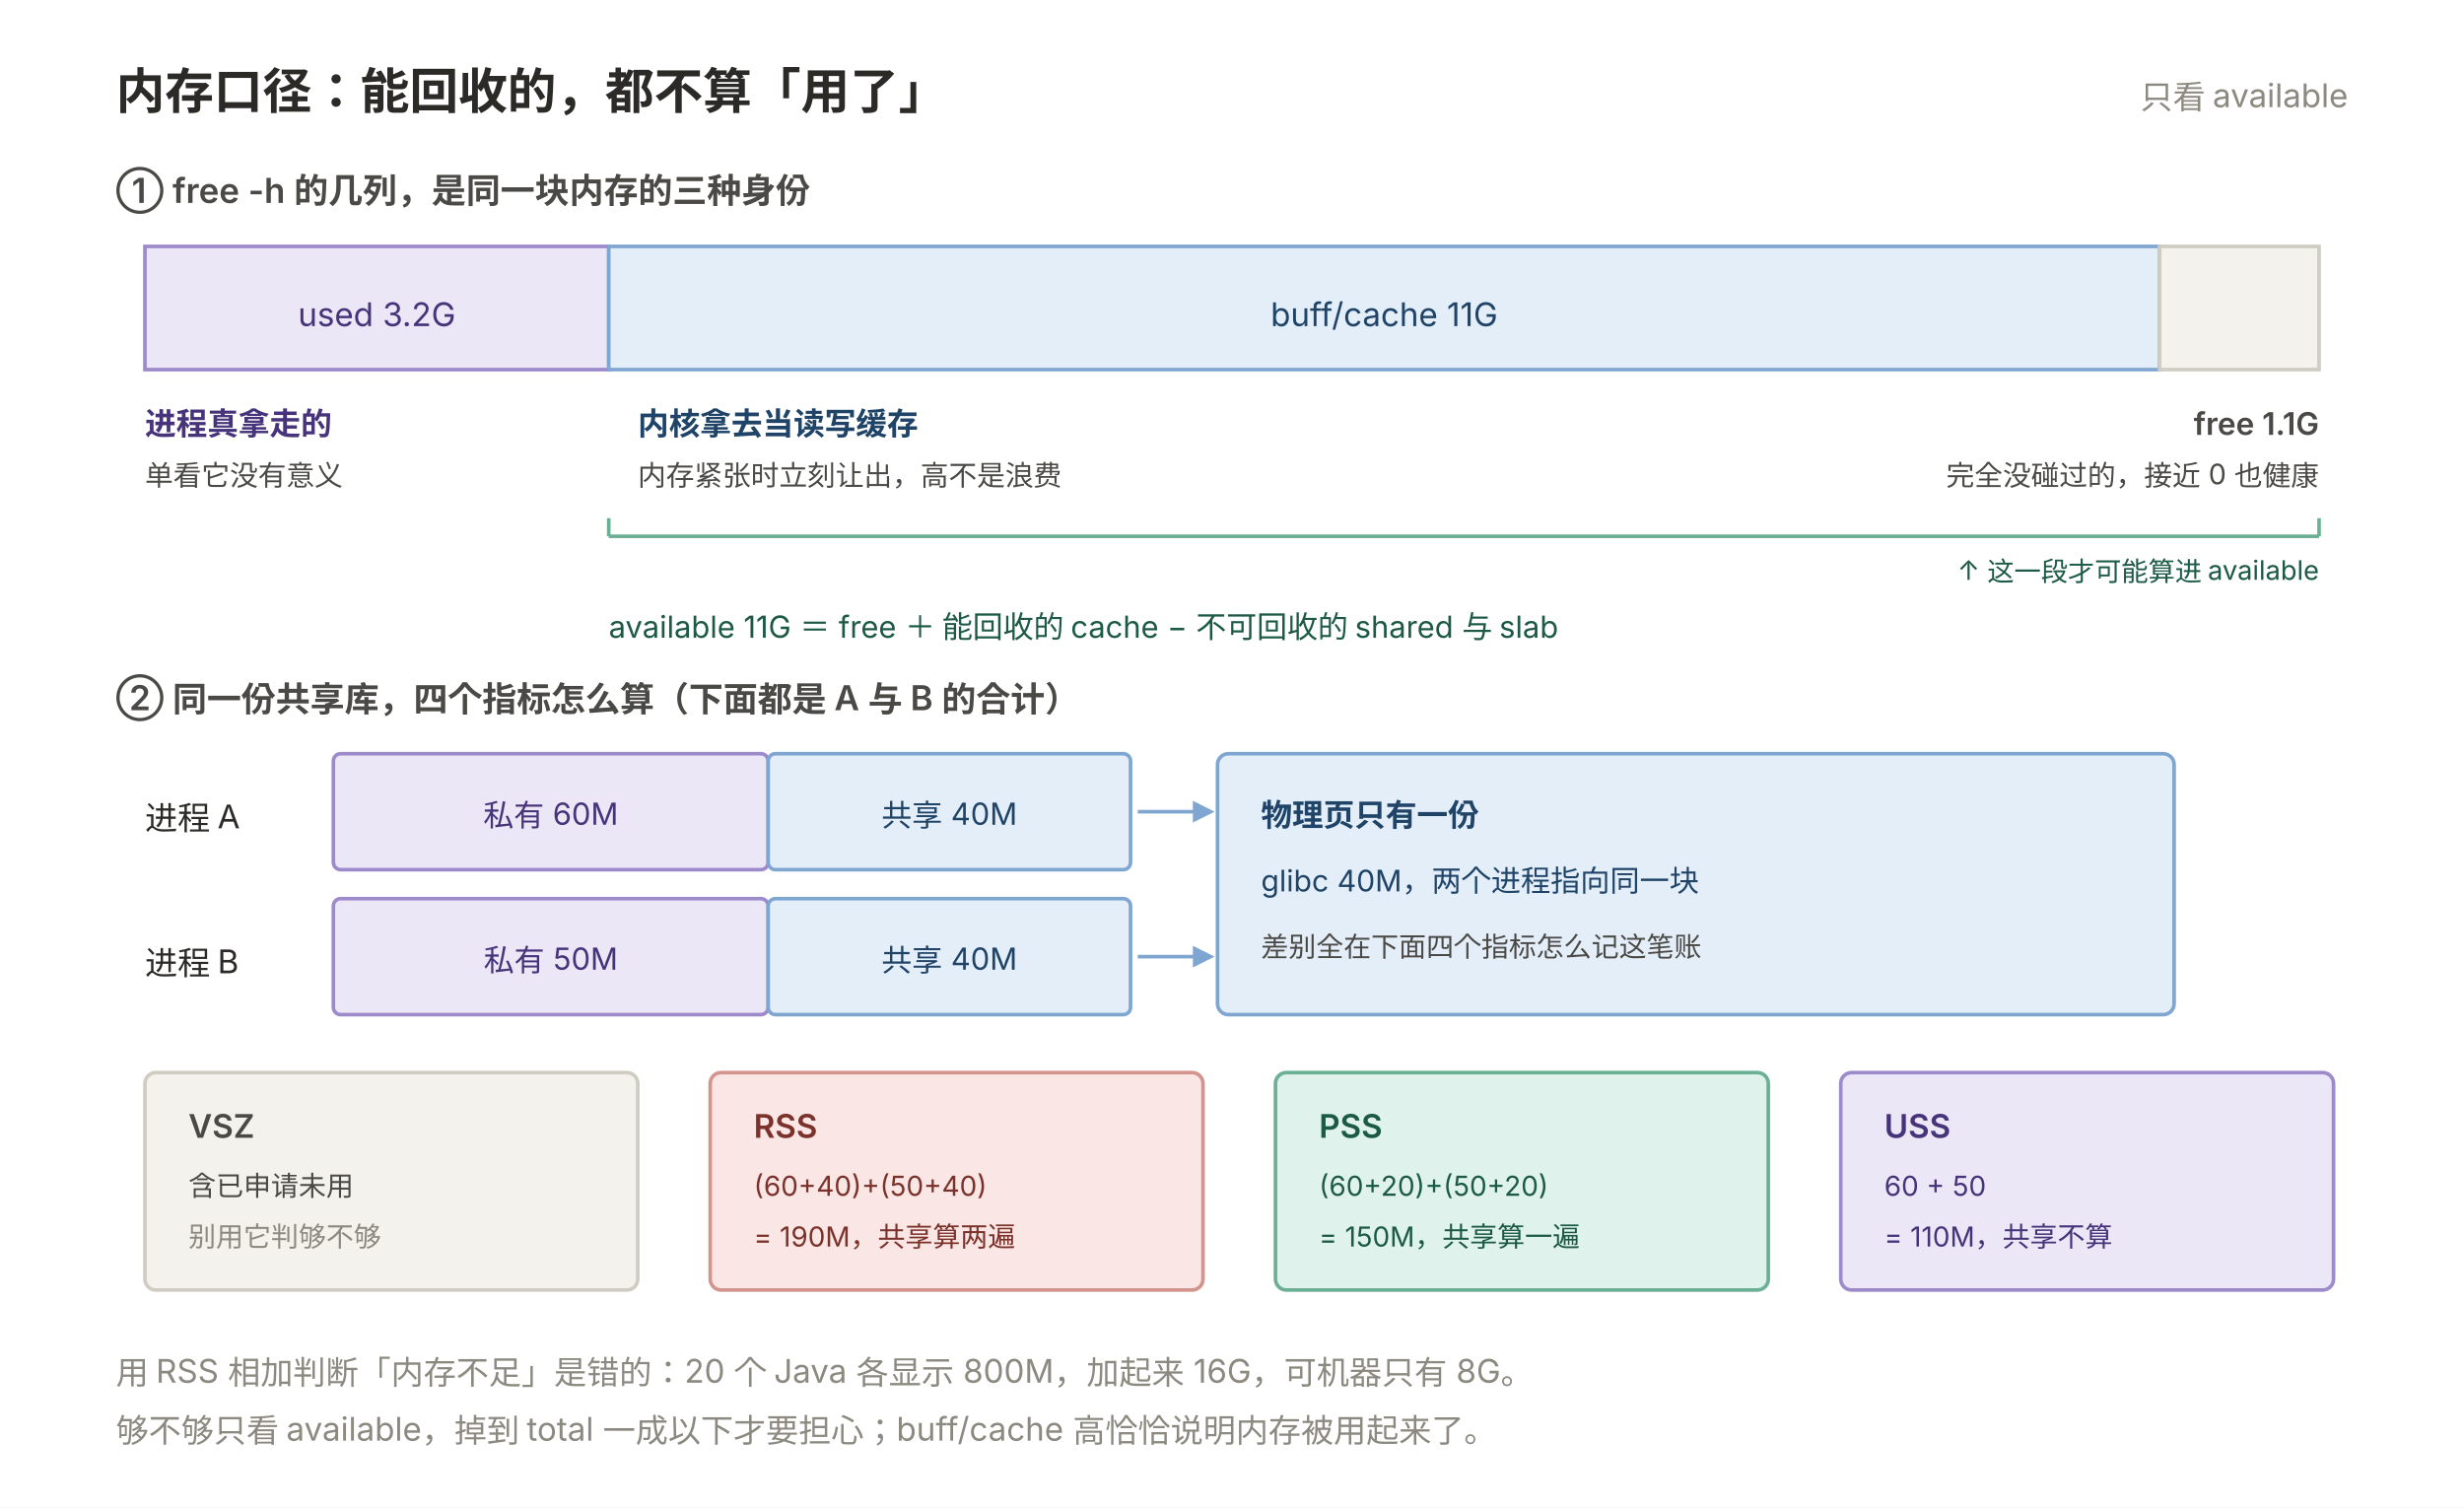
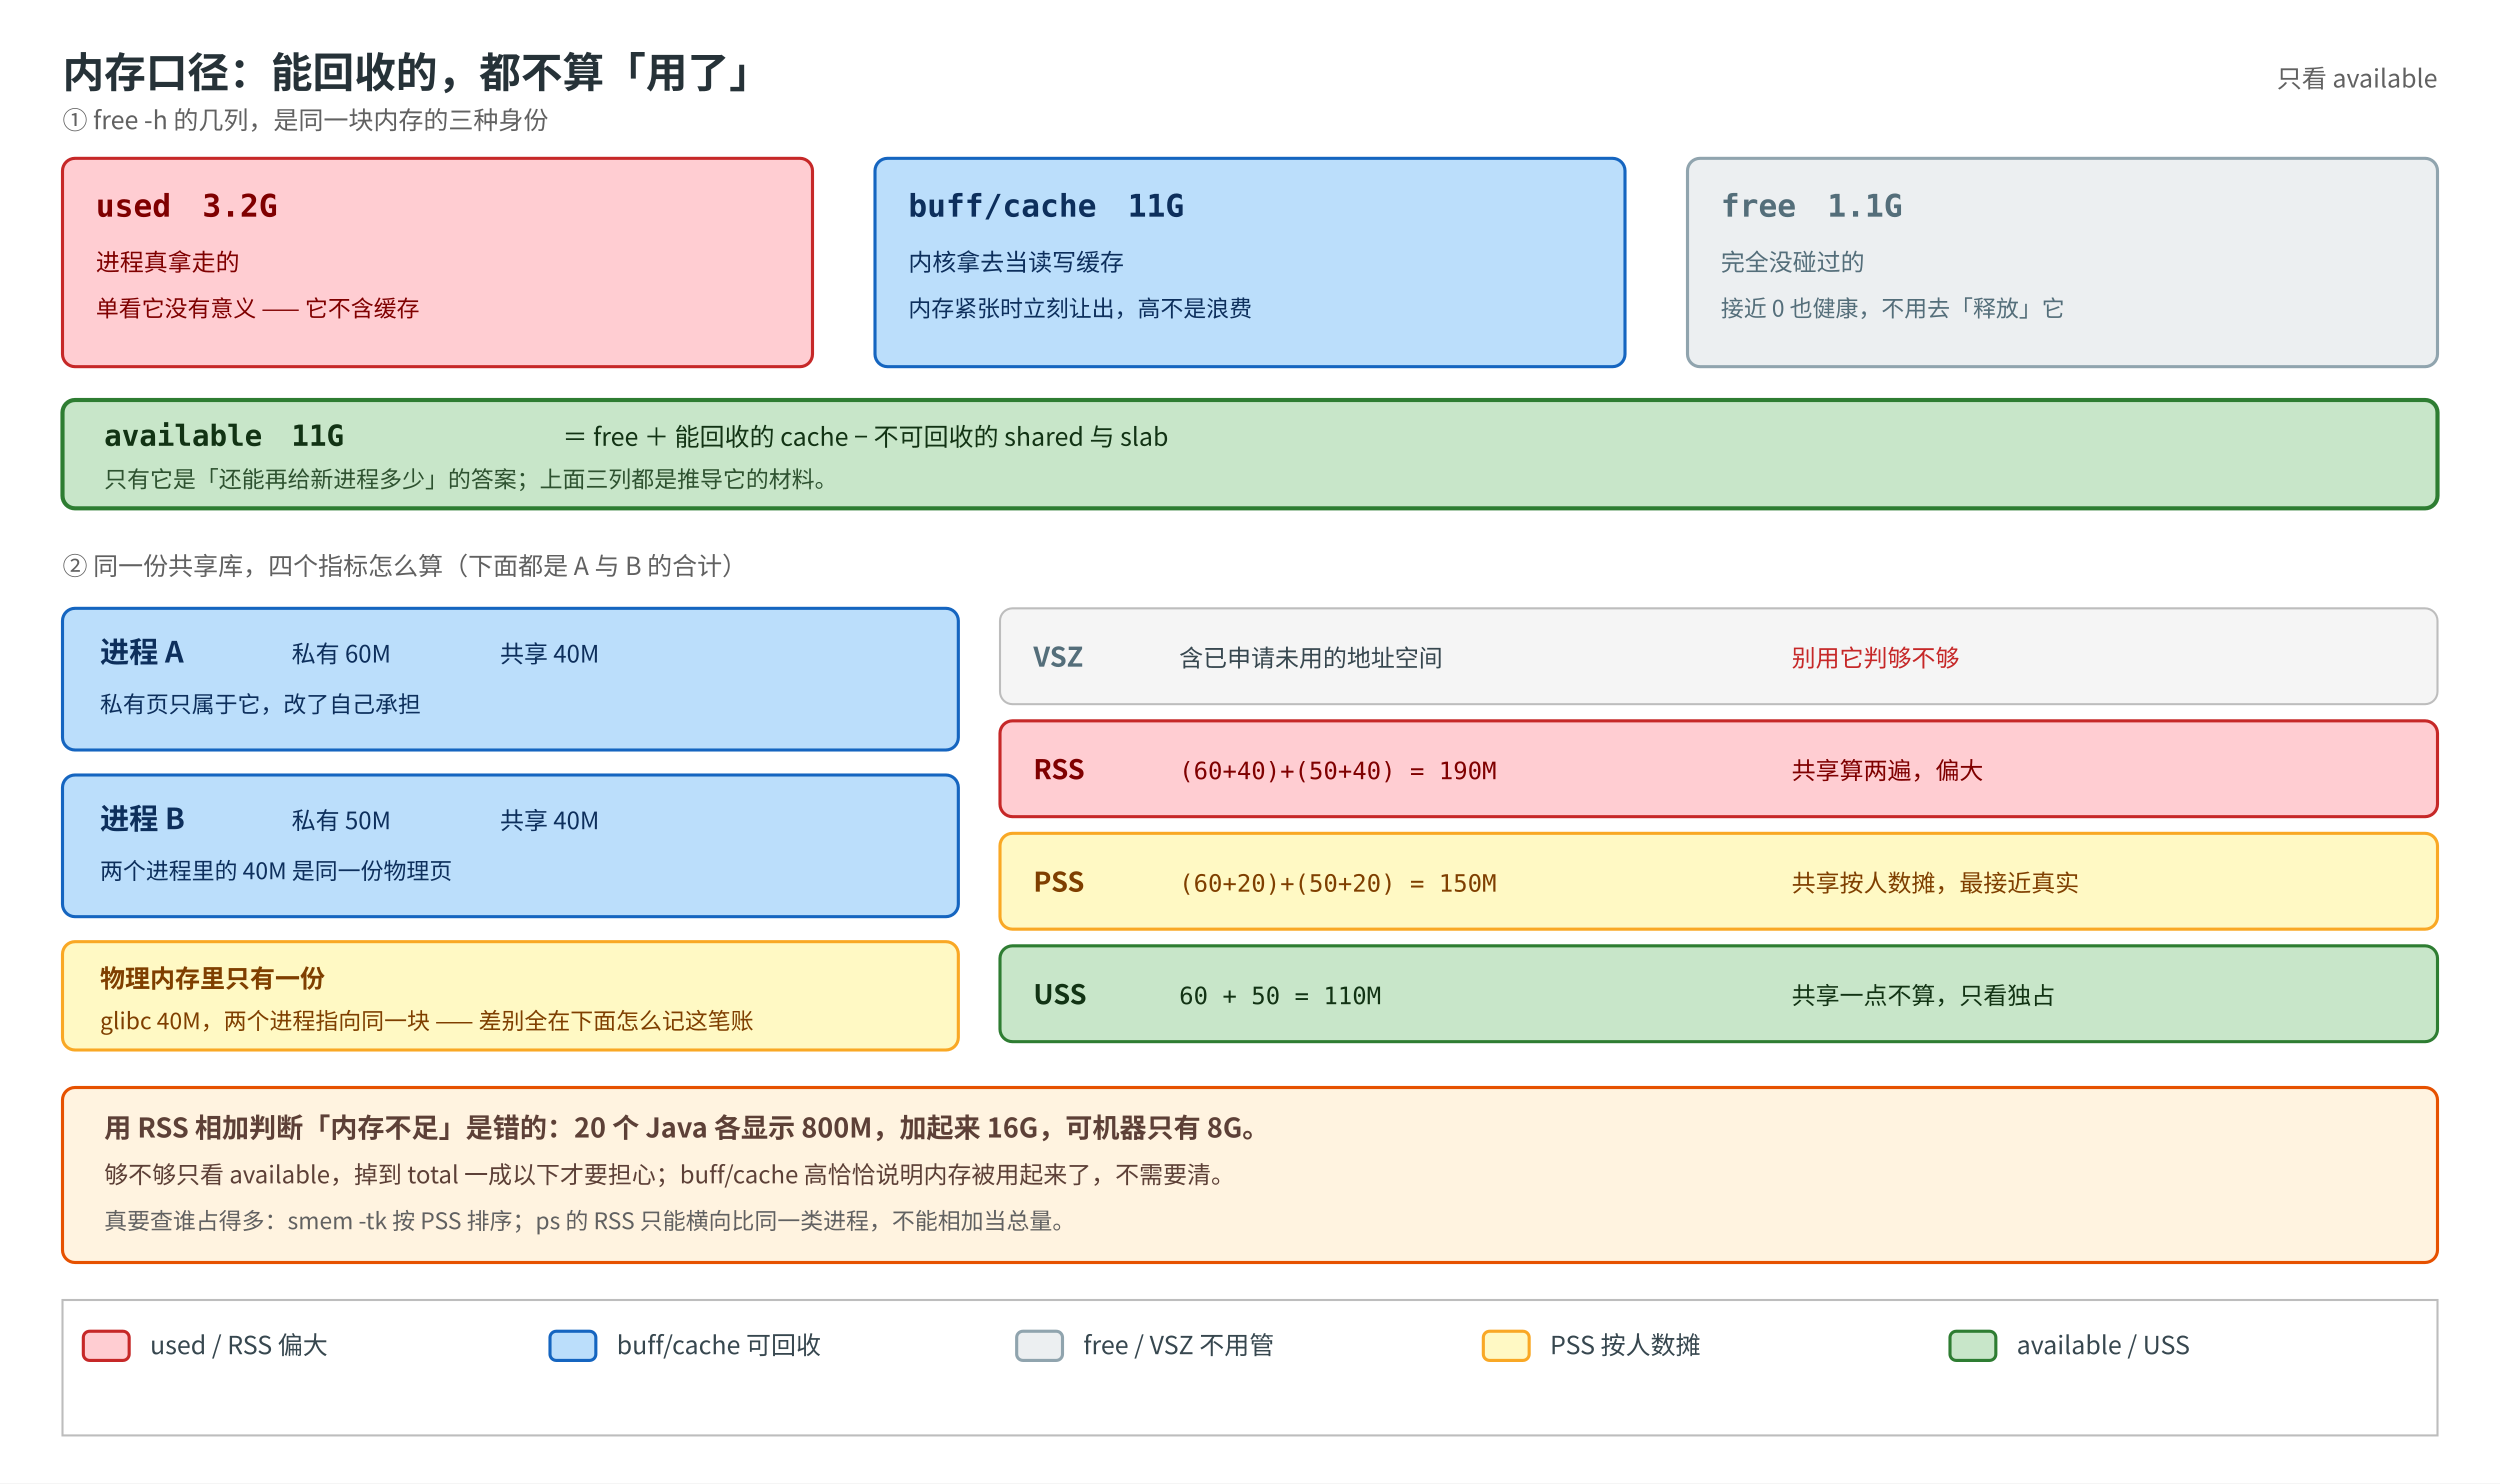
- <svg xmlns="http://www.w3.org/2000/svg" viewBox="0 0 1200 734.12" width="1200" height="734.12" font-family="-apple-system, 'Segoe UI', 'Microsoft YaHei', 'PingFang SC', sans-serif">
-   <g transform="scale(1.764706)">
-     <rect width="680" height="416" fill="#FFFFFF" />
-     <text x="32" y="30" font-size="13.5" font-weight="600" fill="#2B2A27">内存口径：能回收的，都不算「用了」</text>
-     <text x="648" y="30" font-size="9" fill="#8C8980" text-anchor="end">只看 available</text>
-     <defs>
-       <marker id="a3Gray" viewBox="0 0 10 10" refX="8" refY="5" markerWidth="6" markerHeight="6" orient="auto">
-         <path d="M0,0 L10,5 L0,10 z" fill="#CFCCC2" />
-       </marker>
-       <marker id="a3Blue" viewBox="0 0 10 10" refX="8" refY="5" markerWidth="6" markerHeight="6" orient="auto">
-         <path d="M0,0 L10,5 L0,10 z" fill="#7FA6D0" />
-       </marker>
-     </defs>
-     <text x="32" y="56" font-size="9.5" font-weight="600" fill="#4A4945">① free -h 的几列，是同一块内存的三种身份</text>
-     <rect x="40" y="68" width="128" height="34" fill="#ECE7F7" stroke="#9C8ACB" stroke-width="1" />
-     <rect x="168" y="68" width="428" height="34" fill="#E4EEF9" stroke="#7FA6D0" stroke-width="1" />
-     <rect x="596" y="68" width="44" height="34" fill="#F4F2EC" stroke="#CFCCC2" stroke-width="1" />
-     <text x="104" y="90" font-size="9" fill="#46337A" text-anchor="middle">used 3.2G</text>
-     <text x="382" y="90" font-size="9" fill="#1F4468" text-anchor="middle">buff/cache 11G</text>
-     <text x="40" y="120" font-size="8.6" font-weight="600" fill="#46337A">进程真拿走的</text>
-     <text x="40" y="134" font-size="7.8" fill="#4A4945">单看它没有意义</text>
-     <text x="176" y="120" font-size="8.6" font-weight="600" fill="#1F4468">内核拿去当读写缓存</text>
-     <text x="176" y="134" font-size="7.8" fill="#4A4945">内存紧张时立刻让出，高不是浪费</text>
-     <text x="640" y="120" font-size="8.6" font-weight="600" fill="#4A4945" text-anchor="end">free 1.1G</text>
-     <text x="640" y="134" font-size="7.8" fill="#4A4945" text-anchor="end">完全没碰过的，接近 0 也健康</text>
-     <line x1="168" y1="148" x2="640" y2="148" stroke="#6BAF95" stroke-width="1" />
-     <line x1="168" y1="148" x2="168" y2="143" stroke="#6BAF95" stroke-width="1" />
-     <line x1="640" y1="148" x2="640" y2="143" stroke="#6BAF95" stroke-width="1" />
-     <text x="640" y="160" font-size="7.4" fill="#1D5A45" text-anchor="end">↑ 这一段才可能算进 available</text>
-     <text x="168" y="176" font-size="8.4" fill="#1D5A45">available 11G ＝ free ＋ 能回收的 cache − 不可回收的 shared 与 slab</text>
-     <text x="32" y="196" font-size="9.5" font-weight="600" fill="#4A4945">② 同一份共享库，四个指标怎么算（下面都是 A 与 B 的合计）</text>
-     <text x="40" y="229" font-size="9" fill="#2B2A27">进程 A</text>
-     <rect x="92" y="208" width="120" height="32" rx="2" fill="#ECE7F7" stroke="#9C8ACB" stroke-width="1" />
-     <text x="152" y="228" font-size="8.4" fill="#46337A" text-anchor="middle">私有 60M</text>
-     <rect x="212" y="208" width="100" height="32" rx="2" fill="#E4EEF9" stroke="#7FA6D0" stroke-width="1" />
-     <text x="262" y="228" font-size="8.4" fill="#1F4468" text-anchor="middle">共享 40M</text>
-     <text x="40" y="269" font-size="9" fill="#2B2A27">进程 B</text>
-     <rect x="92" y="248" width="120" height="32" rx="2" fill="#ECE7F7" stroke="#9C8ACB" stroke-width="1" />
-     <text x="152" y="268" font-size="8.4" fill="#46337A" text-anchor="middle">私有 50M</text>
-     <rect x="212" y="248" width="100" height="32" rx="2" fill="#E4EEF9" stroke="#7FA6D0" stroke-width="1" />
-     <text x="262" y="268" font-size="8.4" fill="#1F4468" text-anchor="middle">共享 40M</text>
-     <rect x="336" y="208" width="264" height="72" rx="3" fill="#E4EEF9" stroke="#7FA6D0" stroke-width="1" />
-     <text x="348" y="228" font-size="8.6" font-weight="600" fill="#1F4468">物理页只有一份</text>
-     <text x="348" y="246" font-size="8.2" fill="#1F4468">glibc 40M，两个进程指向同一块</text>
-     <text x="348" y="264" font-size="7.6" fill="#4A4945">差别全在下面四个指标怎么记这笔账</text>
-     <line x1="314" y1="224" x2="334" y2="224" stroke="#7FA6D0" stroke-width="1" marker-end="url(#a3Blue)" />
-     <line x1="314" y1="264" x2="334" y2="264" stroke="#7FA6D0" stroke-width="1" marker-end="url(#a3Blue)" />
-     <rect x="40" y="296" width="136" height="60" rx="3" fill="#F4F2EC" stroke="#CFCCC2" stroke-width="1" />
-     <text x="52" y="314" font-size="9" font-weight="600" fill="#4A4945">VSZ</text>
-     <text x="52" y="330" font-size="7.6" fill="#4A4945">含已申请未用</text>
-     <text x="52" y="344" font-size="7.6" fill="#8C8980">别用它判够不够</text>
-     <rect x="196" y="296" width="136" height="60" rx="3" fill="#FAE6E4" stroke="#D2948C" stroke-width="1" />
-     <text x="208" y="314" font-size="9" font-weight="600" fill="#7A322B">RSS</text>
-     <text x="208" y="330" font-size="7.6" fill="#7A322B">(60+40)+(50+40)</text>
-     <text x="208" y="344" font-size="7.6" fill="#7A322B">= 190M，共享算两遍</text>
-     <rect x="352" y="296" width="136" height="60" rx="3" fill="#DFF3EC" stroke="#6BAF95" stroke-width="1" />
-     <text x="364" y="314" font-size="9" font-weight="600" fill="#1D5A45">PSS</text>
-     <text x="364" y="330" font-size="7.6" fill="#1D5A45">(60+20)+(50+20)</text>
-     <text x="364" y="344" font-size="7.6" fill="#1D5A45">= 150M，共享算一遍</text>
-     <rect x="508" y="296" width="136" height="60" rx="3" fill="#ECE7F7" stroke="#9C8ACB" stroke-width="1" />
-     <text x="520" y="314" font-size="9" font-weight="600" fill="#46337A">USS</text>
-     <text x="520" y="330" font-size="7.6" fill="#46337A">60 + 50</text>
-     <text x="520" y="344" font-size="7.6" fill="#46337A">= 110M，共享不算</text>
-     <text x="32" y="382" font-size="9" fill="#8C8980">用 RSS 相加判断「内存不足」是错的：20 个 Java 各显示 800M，加起来 16G，可机器只有 8G。</text>
-     <text x="32" y="398" font-size="9" fill="#8C8980">够不够只看 available，掉到 total 一成以下才要担心；buff/cache 高恰恰说明内存被用起来了。</text>
-   </g>
+ <svg xmlns="http://www.w3.org/2000/svg" viewBox="0 0 1200 712" font-family="'Microsoft YaHei','PingFang SC','Noto Sans CJK SC',sans-serif">
+   <rect x="0" y="0" width="1200" height="712" fill="#ffffff" />
+   <text x="30" y="42" font-size="20" font-weight="bold" fill="#263238">内存口径：能回收的，都不算「用了」</text>
+   <text x="1170" y="42" font-size="12" fill="#616161" text-anchor="end">只看 available</text>
+   <text x="30" y="62" font-size="12" fill="#616161">① free -h 的几列，是同一块内存的三种身份</text>
+   <rect x="30" y="76" width="360" height="100" rx="6" fill="#ffcdd2" stroke="#c62828" stroke-width="1.5" />
+   <text x="46" y="104" font-size="15" font-weight="bold" fill="#7f0000" font-family="ui-monospace,Menlo,Consolas,monospace">used　3.2G</text>
+   <text x="46" y="130" font-size="11.5" fill="#7f0000">进程真拿走的</text>
+   <text x="46" y="152" font-size="11" fill="#7f0000">单看它没有意义 —— 它不含缓存</text>
+   <rect x="420" y="76" width="360" height="100" rx="6" fill="#bbdefb" stroke="#1565c0" stroke-width="1.5" />
+   <text x="436" y="104" font-size="15" font-weight="bold" fill="#0d2f5c" font-family="ui-monospace,Menlo,Consolas,monospace">buff/cache　11G</text>
+   <text x="436" y="130" font-size="11.5" fill="#0d2f5c">内核拿去当读写缓存</text>
+   <text x="436" y="152" font-size="11" fill="#0d2f5c">内存紧张时立刻让出，高不是浪费</text>
+   <rect x="810" y="76" width="360" height="100" rx="6" fill="#eceff1" stroke="#90a4ae" stroke-width="1.5" />
+   <text x="826" y="104" font-size="15" font-weight="bold" fill="#546e7a" font-family="ui-monospace,Menlo,Consolas,monospace">free　1.1G</text>
+   <text x="826" y="130" font-size="11.5" fill="#546e7a">完全没碰过的</text>
+   <text x="826" y="152" font-size="11" fill="#546e7a">接近 0 也健康，不用去「释放」它</text>
+   <rect x="30" y="192" width="1140" height="52" rx="6" fill="#c8e6c9" stroke="#2e7d32" stroke-width="2" />
+   <text x="50" y="214" font-size="14" font-weight="bold" fill="#123314" font-family="ui-monospace,Menlo,Consolas,monospace">available　11G</text>
+   <text x="270" y="214" font-size="12" fill="#123314">＝ free ＋ 能回收的 cache − 不可回收的 shared 与 slab</text>
+   <text x="50" y="234" font-size="11" fill="#2e5230">只有它是「还能再给新进程多少」的答案；上面三列都是推导它的材料。</text>
+   <text x="30" y="276" font-size="12" fill="#616161">② 同一份共享库，四个指标怎么算（下面都是 A 与 B 的合计）</text>
+   <rect x="30" y="292" width="430" height="68" rx="6" fill="#bbdefb" stroke="#1565c0" stroke-width="1.5" />
+   <text x="48" y="318" font-size="14" font-weight="bold" fill="#0d2f5c">进程 A</text>
+   <text x="140" y="318" font-size="11.5" fill="#0d2f5c">私有 60M</text>
+   <text x="240" y="318" font-size="11.5" fill="#0d2f5c">共享 40M</text>
+   <text x="48" y="342" font-size="11" fill="#0d2f5c">私有页只属于它，改了自己承担</text>
+   <rect x="30" y="372" width="430" height="68" rx="6" fill="#bbdefb" stroke="#1565c0" stroke-width="1.5" />
+   <text x="48" y="398" font-size="14" font-weight="bold" fill="#0d2f5c">进程 B</text>
+   <text x="140" y="398" font-size="11.5" fill="#0d2f5c">私有 50M</text>
+   <text x="240" y="398" font-size="11.5" fill="#0d2f5c">共享 40M</text>
+   <text x="48" y="422" font-size="11" fill="#0d2f5c">两个进程里的 40M 是同一份物理页</text>
+   <rect x="30" y="452" width="430" height="52" rx="6" fill="#fff9c4" stroke="#f9a825" stroke-width="1.5" />
+   <text x="48" y="474" font-size="12" font-weight="bold" fill="#7f3f00">物理内存里只有一份</text>
+   <text x="48" y="494" font-size="11" fill="#7f3f00">glibc 40M，两个进程指向同一块 —— 差别全在下面怎么记这笔账</text>
+   <rect x="480" y="292" width="690" height="46" rx="6" fill="#f5f5f5" stroke="#bdbdbd" stroke-width="1" />
+   <text x="496" y="320" font-size="13" font-weight="bold" fill="#546e7a">VSZ</text>
+   <text x="566" y="320" font-size="11.5" fill="#37474f">含已申请未用的地址空间</text>
+   <text x="860" y="320" font-size="11.5" fill="#c62828">别用它判够不够</text>
+   <rect x="480" y="346" width="690" height="46" rx="6" fill="#ffcdd2" stroke="#c62828" stroke-width="1.5" />
+   <text x="496" y="374" font-size="13" font-weight="bold" fill="#7f0000">RSS</text>
+   <text x="566" y="374" font-size="11.5" fill="#7f0000" font-family="ui-monospace,Menlo,Consolas,monospace">(60+40)+(50+40) = 190M</text>
+   <text x="860" y="374" font-size="11.5" fill="#7f0000">共享算两遍，偏大</text>
+   <rect x="480" y="400" width="690" height="46" rx="6" fill="#fff9c4" stroke="#f9a825" stroke-width="1.5" />
+   <text x="496" y="428" font-size="13" font-weight="bold" fill="#7f3f00">PSS</text>
+   <text x="566" y="428" font-size="11.5" fill="#7f3f00" font-family="ui-monospace,Menlo,Consolas,monospace">(60+20)+(50+20) = 150M</text>
+   <text x="860" y="428" font-size="11.5" fill="#7f3f00">共享按人数摊，最接近真实</text>
+   <rect x="480" y="454" width="690" height="46" rx="6" fill="#c8e6c9" stroke="#2e7d32" stroke-width="1.5" />
+   <text x="496" y="482" font-size="13" font-weight="bold" fill="#123314">USS</text>
+   <text x="566" y="482" font-size="11.5" fill="#123314" font-family="ui-monospace,Menlo,Consolas,monospace">60 + 50 = 110M</text>
+   <text x="860" y="482" font-size="11.5" fill="#123314">共享一点不算，只看独占</text>
+   <rect x="30" y="522" width="1140" height="84" rx="6" fill="#fff3e0" stroke="#e65100" stroke-width="1.5" />
+   <text x="50" y="546" font-size="13" font-weight="bold" fill="#5d4037">用 RSS 相加判断「内存不足」是错的：20 个 Java 各显示 800M，加起来 16G，可机器只有 8G。</text>
+   <text x="50" y="568" font-size="11.5" fill="#5d4037">够不够只看 available，掉到 total 一成以下才要担心；buff/cache 高恰恰说明内存被用起来了，不需要清。</text>
+   <text x="50" y="590" font-size="11" fill="#616161">真要查谁占得多：smem -tk 按 PSS 排序；ps 的 RSS 只能横向比同一类进程，不能相加当总量。</text>
+   <rect x="30" y="624" width="1140" height="65" fill="#ffffff" stroke="#bdbdbd" stroke-width="1" />
+   <rect x="40" y="639" width="22" height="14" rx="3" fill="#ffcdd2" stroke="#c62828" stroke-width="1.5" />
+   <text x="72" y="650" font-size="12" fill="#37474f">used / RSS 偏大</text>
+   <rect x="264" y="639" width="22" height="14" rx="3" fill="#bbdefb" stroke="#1565c0" stroke-width="1.5" />
+   <text x="296" y="650" font-size="12" fill="#37474f">buff/cache 可回收</text>
+   <rect x="488" y="639" width="22" height="14" rx="3" fill="#eceff1" stroke="#90a4ae" stroke-width="1.5" />
+   <text x="520" y="650" font-size="12" fill="#37474f">free / VSZ 不用管</text>
+   <rect x="712" y="639" width="22" height="14" rx="3" fill="#fff9c4" stroke="#f9a825" stroke-width="1.5" />
+   <text x="744" y="650" font-size="12" fill="#37474f">PSS 按人数摊</text>
+   <rect x="936" y="639" width="22" height="14" rx="3" fill="#c8e6c9" stroke="#2e7d32" stroke-width="1.5" />
+   <text x="968" y="650" font-size="12" fill="#37474f">available / USS</text>
</svg>
